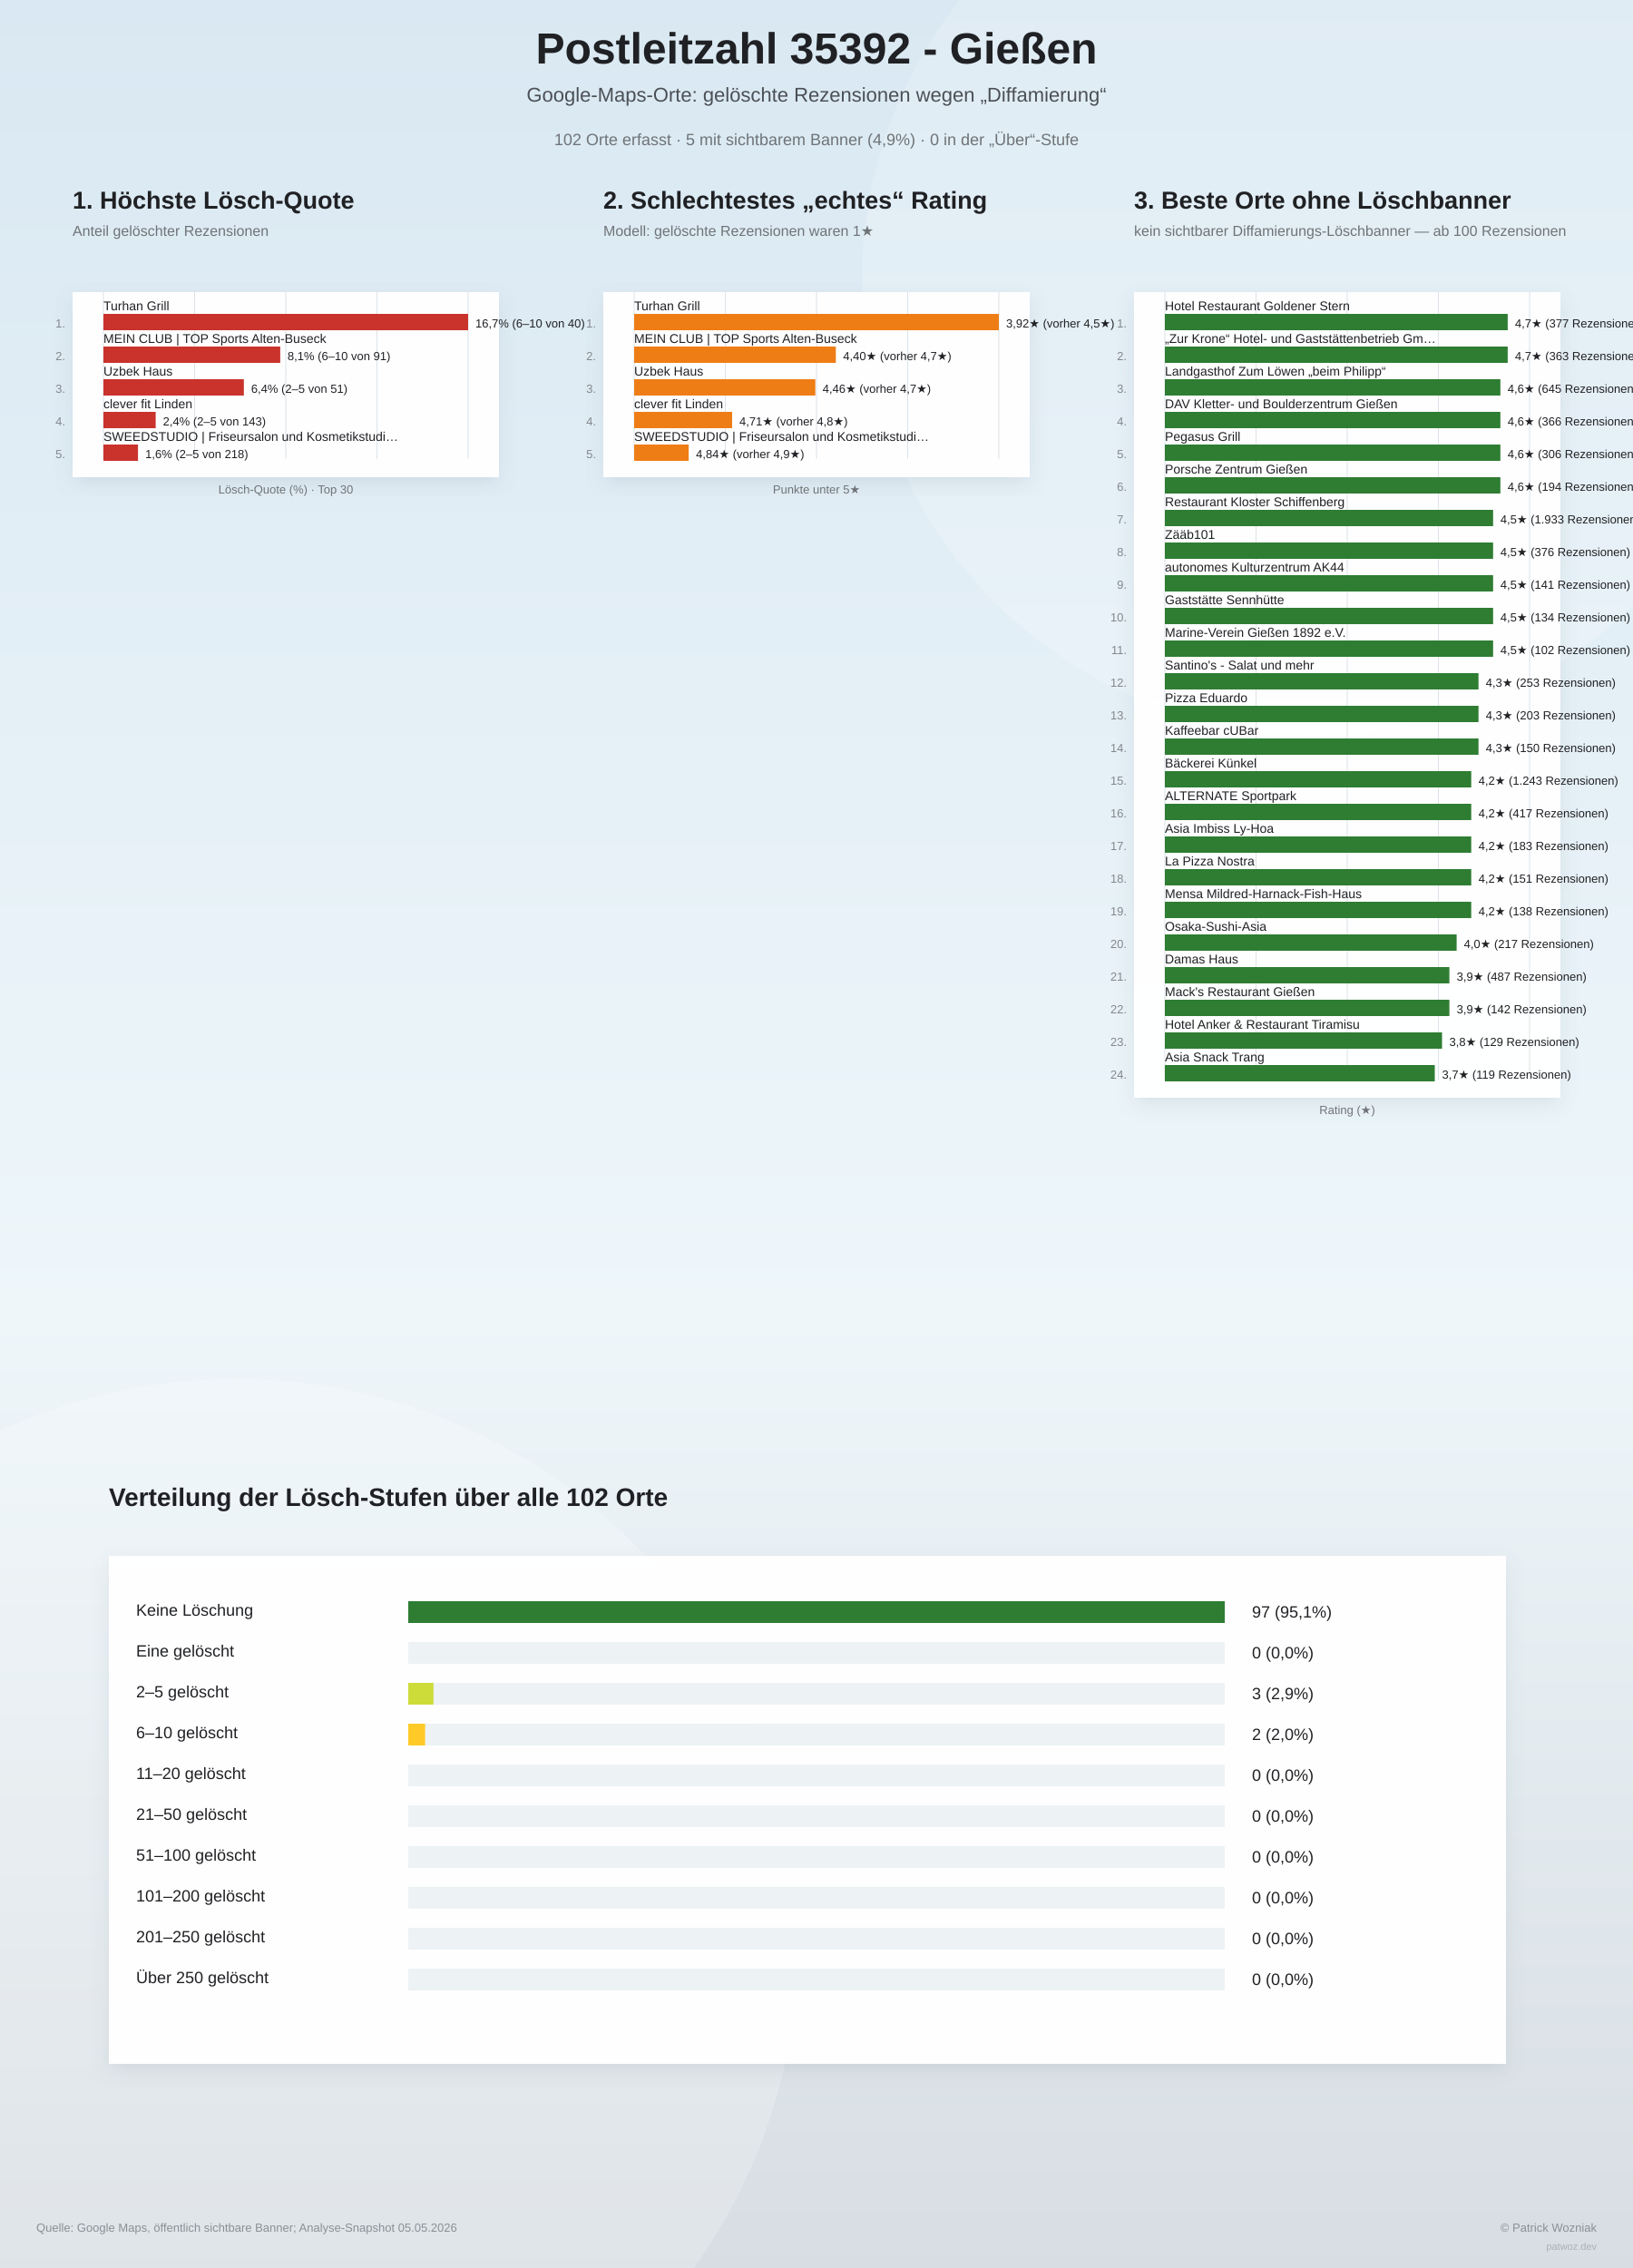
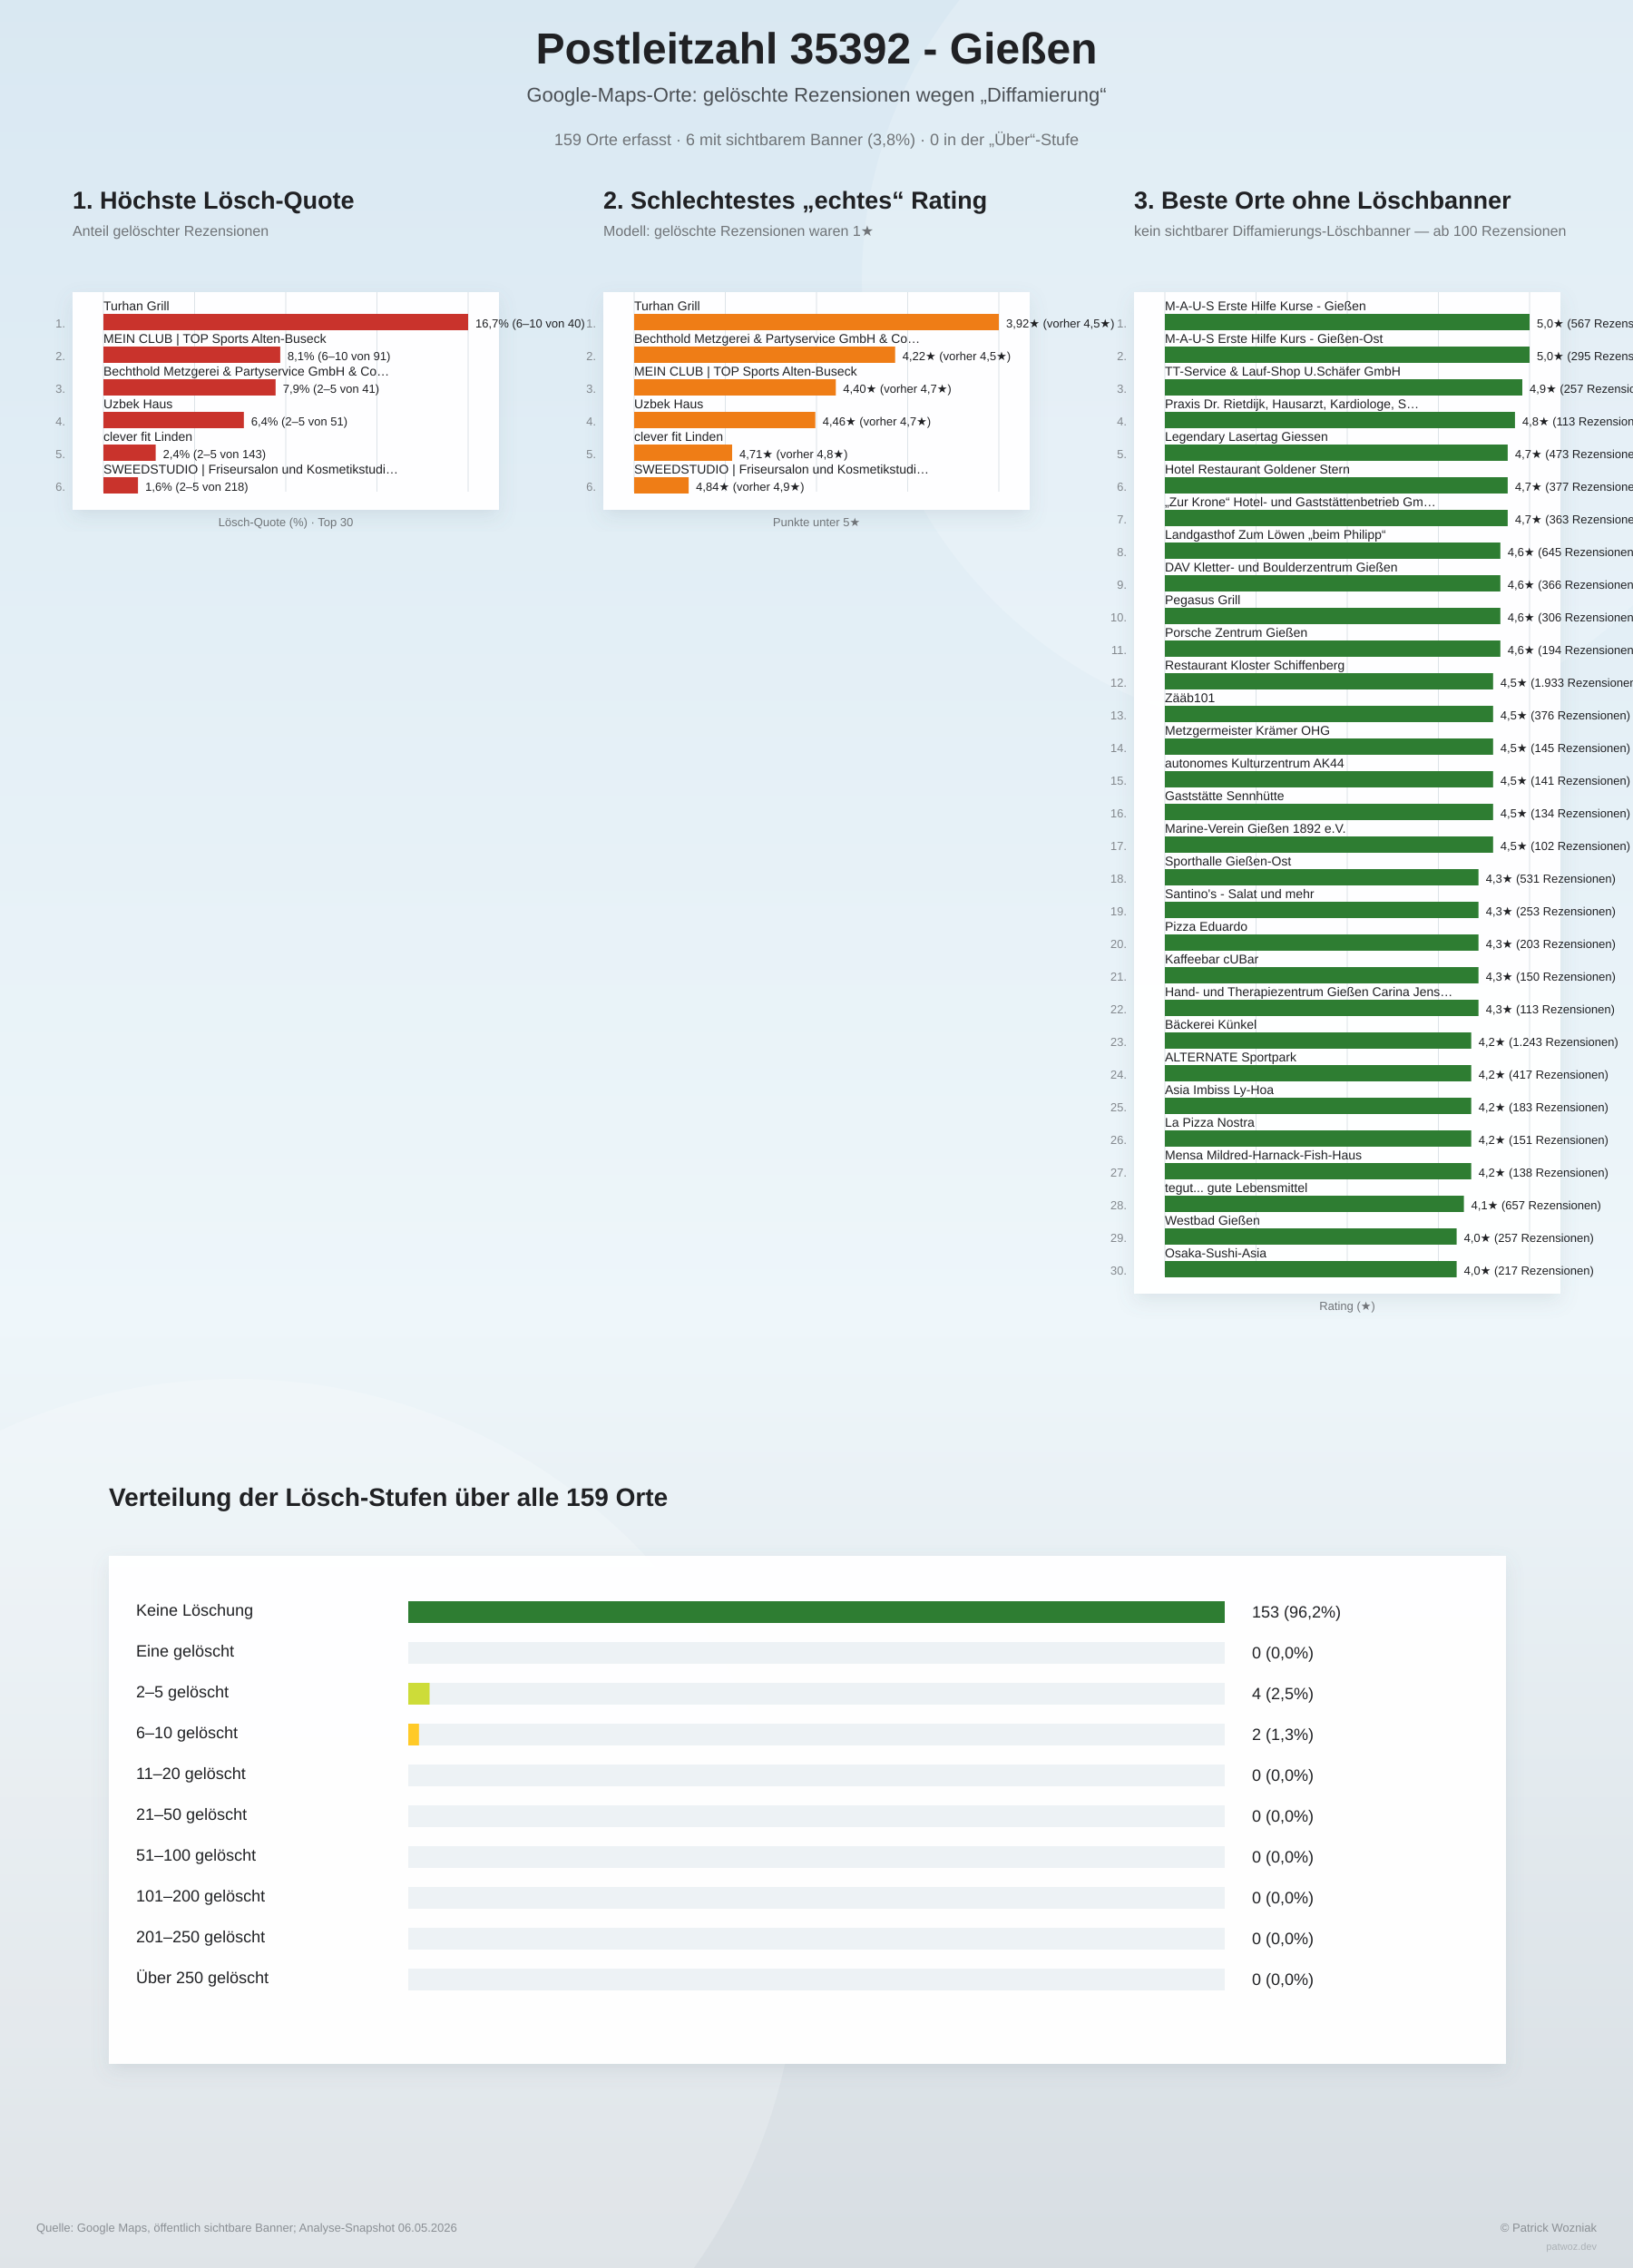
<svg xmlns="http://www.w3.org/2000/svg" width="1800" height="2500" viewBox="0 0 1800 2500">
  <defs>
    <linearGradient id="bg" x1="0" y1="0" x2="0" y2="1">
      <stop offset="0%" stop-color="#d9e8f2" />
      <stop offset="58%" stop-color="#eef6fa" />
      <stop offset="100%" stop-color="#d7dde2" />
    </linearGradient>
    <filter id="softShadow" x="-10%" y="-10%" width="120%" height="120%">
      <feDropShadow dx="0" dy="8" stdDeviation="10" flood-color="#6d7f8a" flood-opacity="0.16" />
    </filter>
  </defs>
  <rect width="100%" height="100%" fill="url(#bg)" />
  <circle cx="1450" cy="310" r="500" fill="#ffffff" opacity="0.18" />
  <circle cx="260" cy="2140" r="620" fill="#ffffff" opacity="0.20" />
  <text x="900" y="70" text-anchor="middle" font-family="Arial, sans-serif" font-size="48" font-weight="800" fill="#202124">Postleitzahl 35392 - Gießen</text>
  <text x="900" y="112" text-anchor="middle" font-family="Arial, sans-serif" font-size="22" fill="#4b5055">Google-Maps-Orte: gelöschte Rezensionen wegen „Diffamierung“</text>
-   <text x="900" y="160" text-anchor="middle" font-family="Arial, sans-serif" font-size="18" fill="#6f7377">102 Orte erfasst · 5 mit sichtbarem Banner (4,9%) · 0 in der „Über“-Stufe</text>
+   <text x="900" y="160" text-anchor="middle" font-family="Arial, sans-serif" font-size="18" fill="#6f7377">159 Orte erfasst · 6 mit sichtbarem Banner (3,8%) · 0 in der „Über“-Stufe</text>
  <g>
    <text x="80" y="230" font-family="Arial, sans-serif" font-size="27" font-weight="800" fill="#202124">1. Höchste Lösch-Quote</text>
    <text x="80" y="260" font-family="Arial, sans-serif" font-size="16" fill="#6f7377">Anteil gelöschter Rezensionen</text>
-     <rect x="80" y="322" width="470" height="204" fill="#ffffff" opacity="0.96" filter="url(#softShadow)" />
-     <line x1="114.0" y1="322" x2="114.0" y2="506.0" stroke="#dde3e8" stroke-width="1" />
-     <line x1="214.5" y1="322" x2="214.5" y2="506.0" stroke="#dde3e8" stroke-width="1" />
-     <line x1="315.0" y1="322" x2="315.0" y2="506.0" stroke="#dde3e8" stroke-width="1" />
-     <line x1="415.5" y1="322" x2="415.5" y2="506.0" stroke="#dde3e8" stroke-width="1" />
-     <line x1="516.0" y1="322" x2="516.0" y2="506.0" stroke="#dde3e8" stroke-width="1" />
+     <rect x="80" y="322" width="470" height="240" fill="#ffffff" opacity="0.96" filter="url(#softShadow)" />
+     <line x1="114.0" y1="322" x2="114.0" y2="542.0" stroke="#dde3e8" stroke-width="1" />
+     <line x1="214.5" y1="322" x2="214.5" y2="542.0" stroke="#dde3e8" stroke-width="1" />
+     <line x1="315.0" y1="322" x2="315.0" y2="542.0" stroke="#dde3e8" stroke-width="1" />
+     <line x1="415.5" y1="322" x2="415.5" y2="542.0" stroke="#dde3e8" stroke-width="1" />
+     <line x1="516.0" y1="322" x2="516.0" y2="542.0" stroke="#dde3e8" stroke-width="1" />
    <text x="72" y="361.0" text-anchor="end" font-family="Arial, sans-serif" font-size="13" fill="#83888d">1.</text>
    <text x="114" y="342.0" font-family="Arial, sans-serif" font-size="14" fill="#202124">Turhan Grill</text>
    <rect x="114" y="346.0" width="402.0" height="18" fill="#c9332c" />
    <text x="524.0" y="361.0" font-family="Arial, sans-serif" font-size="13" fill="#202124">16,7%  (6–10 von 40)</text>
    <text x="72" y="397.0" text-anchor="end" font-family="Arial, sans-serif" font-size="13" fill="#83888d">2.</text>
    <text x="114" y="378.0" font-family="Arial, sans-serif" font-size="14" fill="#202124">MEIN CLUB | TOP Sports Alten-Buseck</text>
    <rect x="114" y="382.0" width="194.9" height="18" fill="#c9332c" />
    <text x="316.9" y="397.0" font-family="Arial, sans-serif" font-size="13" fill="#202124">8,1%  (6–10 von 91)</text>
    <text x="72" y="433.0" text-anchor="end" font-family="Arial, sans-serif" font-size="13" fill="#83888d">3.</text>
-     <text x="114" y="414.0" font-family="Arial, sans-serif" font-size="14" fill="#202124">Uzbek Haus</text>
-     <rect x="114" y="418.0" width="154.8" height="18" fill="#c9332c" />
-     <text x="276.8" y="433.0" font-family="Arial, sans-serif" font-size="13" fill="#202124">6,4%  (2–5 von 51)</text>
+     <text x="114" y="414.0" font-family="Arial, sans-serif" font-size="14" fill="#202124">Bechthold Metzgerei &amp; Partyservice GmbH &amp; Co…</text>
+     <rect x="114" y="418.0" width="189.8" height="18" fill="#c9332c" />
+     <text x="311.8" y="433.0" font-family="Arial, sans-serif" font-size="13" fill="#202124">7,9%  (2–5 von 41)</text>
    <text x="72" y="469.0" text-anchor="end" font-family="Arial, sans-serif" font-size="13" fill="#83888d">4.</text>
-     <text x="114" y="450.0" font-family="Arial, sans-serif" font-size="14" fill="#202124">clever fit Linden</text>
-     <rect x="114" y="454.0" width="57.6" height="18" fill="#c9332c" />
-     <text x="179.6" y="469.0" font-family="Arial, sans-serif" font-size="13" fill="#202124">2,4%  (2–5 von 143)</text>
+     <text x="114" y="450.0" font-family="Arial, sans-serif" font-size="14" fill="#202124">Uzbek Haus</text>
+     <rect x="114" y="454.0" width="154.8" height="18" fill="#c9332c" />
+     <text x="276.8" y="469.0" font-family="Arial, sans-serif" font-size="13" fill="#202124">6,4%  (2–5 von 51)</text>
    <text x="72" y="505.0" text-anchor="end" font-family="Arial, sans-serif" font-size="13" fill="#83888d">5.</text>
-     <text x="114" y="486.0" font-family="Arial, sans-serif" font-size="14" fill="#202124">SWEEDSTUDIO | Friseursalon und Kosmetikstudi…</text>
-     <rect x="114" y="490.0" width="38.1" height="18" fill="#c9332c" />
-     <text x="160.1" y="505.0" font-family="Arial, sans-serif" font-size="13" fill="#202124">1,6%  (2–5 von 218)</text>
-     <text x="315" y="544.0" text-anchor="middle" font-family="Arial, sans-serif" font-size="13" fill="#6f7377">Lösch-Quote (%) · Top 30</text>
+     <text x="114" y="486.0" font-family="Arial, sans-serif" font-size="14" fill="#202124">clever fit Linden</text>
+     <rect x="114" y="490.0" width="57.6" height="18" fill="#c9332c" />
+     <text x="179.6" y="505.0" font-family="Arial, sans-serif" font-size="13" fill="#202124">2,4%  (2–5 von 143)</text>
+     <text x="72" y="541.0" text-anchor="end" font-family="Arial, sans-serif" font-size="13" fill="#83888d">6.</text>
+     <text x="114" y="522.0" font-family="Arial, sans-serif" font-size="14" fill="#202124">SWEEDSTUDIO | Friseursalon und Kosmetikstudi…</text>
+     <rect x="114" y="526.0" width="38.1" height="18" fill="#c9332c" />
+     <text x="160.1" y="541.0" font-family="Arial, sans-serif" font-size="13" fill="#202124">1,6%  (2–5 von 218)</text>
+     <text x="315" y="580.0" text-anchor="middle" font-family="Arial, sans-serif" font-size="13" fill="#6f7377">Lösch-Quote (%) · Top 30</text>
  </g>
  <g>
    <text x="665" y="230" font-family="Arial, sans-serif" font-size="27" font-weight="800" fill="#202124">2. Schlechtestes „echtes“ Rating</text>
    <text x="665" y="260" font-family="Arial, sans-serif" font-size="16" fill="#6f7377">Modell: gelöschte Rezensionen waren 1★</text>
-     <rect x="665" y="322" width="470" height="204" fill="#ffffff" opacity="0.96" filter="url(#softShadow)" />
-     <line x1="699.0" y1="322" x2="699.0" y2="506.0" stroke="#dde3e8" stroke-width="1" />
-     <line x1="799.5" y1="322" x2="799.5" y2="506.0" stroke="#dde3e8" stroke-width="1" />
-     <line x1="900.0" y1="322" x2="900.0" y2="506.0" stroke="#dde3e8" stroke-width="1" />
-     <line x1="1000.5" y1="322" x2="1000.5" y2="506.0" stroke="#dde3e8" stroke-width="1" />
-     <line x1="1101.0" y1="322" x2="1101.0" y2="506.0" stroke="#dde3e8" stroke-width="1" />
+     <rect x="665" y="322" width="470" height="240" fill="#ffffff" opacity="0.96" filter="url(#softShadow)" />
+     <line x1="699.0" y1="322" x2="699.0" y2="542.0" stroke="#dde3e8" stroke-width="1" />
+     <line x1="799.5" y1="322" x2="799.5" y2="542.0" stroke="#dde3e8" stroke-width="1" />
+     <line x1="900.0" y1="322" x2="900.0" y2="542.0" stroke="#dde3e8" stroke-width="1" />
+     <line x1="1000.5" y1="322" x2="1000.5" y2="542.0" stroke="#dde3e8" stroke-width="1" />
+     <line x1="1101.0" y1="322" x2="1101.0" y2="542.0" stroke="#dde3e8" stroke-width="1" />
    <text x="657" y="361.0" text-anchor="end" font-family="Arial, sans-serif" font-size="13" fill="#83888d">1.</text>
    <text x="699" y="342.0" font-family="Arial, sans-serif" font-size="14" fill="#202124">Turhan Grill</text>
    <rect x="699" y="346.0" width="402.0" height="18" fill="#ef7d16" />
    <text x="1109.0" y="361.0" font-family="Arial, sans-serif" font-size="13" fill="#202124">3,92★  (vorher 4,5★)</text>
    <text x="657" y="397.0" text-anchor="end" font-family="Arial, sans-serif" font-size="13" fill="#83888d">2.</text>
-     <text x="699" y="378.0" font-family="Arial, sans-serif" font-size="14" fill="#202124">MEIN CLUB | TOP Sports Alten-Buseck</text>
-     <rect x="699" y="382.0" width="222.3" height="18" fill="#ef7d16" />
-     <text x="929.3" y="397.0" font-family="Arial, sans-serif" font-size="13" fill="#202124">4,40★  (vorher 4,7★)</text>
+     <text x="699" y="378.0" font-family="Arial, sans-serif" font-size="14" fill="#202124">Bechthold Metzgerei &amp; Partyservice GmbH &amp; Co…</text>
+     <rect x="699" y="382.0" width="287.7" height="18" fill="#ef7d16" />
+     <text x="994.7" y="397.0" font-family="Arial, sans-serif" font-size="13" fill="#202124">4,22★  (vorher 4,5★)</text>
    <text x="657" y="433.0" text-anchor="end" font-family="Arial, sans-serif" font-size="13" fill="#83888d">3.</text>
-     <text x="699" y="414.0" font-family="Arial, sans-serif" font-size="14" fill="#202124">Uzbek Haus</text>
-     <rect x="699" y="418.0" width="199.7" height="18" fill="#ef7d16" />
-     <text x="906.7" y="433.0" font-family="Arial, sans-serif" font-size="13" fill="#202124">4,46★  (vorher 4,7★)</text>
+     <text x="699" y="414.0" font-family="Arial, sans-serif" font-size="14" fill="#202124">MEIN CLUB | TOP Sports Alten-Buseck</text>
+     <rect x="699" y="418.0" width="222.3" height="18" fill="#ef7d16" />
+     <text x="929.3" y="433.0" font-family="Arial, sans-serif" font-size="13" fill="#202124">4,40★  (vorher 4,7★)</text>
    <text x="657" y="469.0" text-anchor="end" font-family="Arial, sans-serif" font-size="13" fill="#83888d">4.</text>
-     <text x="699" y="450.0" font-family="Arial, sans-serif" font-size="14" fill="#202124">clever fit Linden</text>
-     <rect x="699" y="454.0" width="108.0" height="18" fill="#ef7d16" />
-     <text x="815.0" y="469.0" font-family="Arial, sans-serif" font-size="13" fill="#202124">4,71★  (vorher 4,8★)</text>
+     <text x="699" y="450.0" font-family="Arial, sans-serif" font-size="14" fill="#202124">Uzbek Haus</text>
+     <rect x="699" y="454.0" width="199.7" height="18" fill="#ef7d16" />
+     <text x="906.7" y="469.0" font-family="Arial, sans-serif" font-size="13" fill="#202124">4,46★  (vorher 4,7★)</text>
    <text x="657" y="505.0" text-anchor="end" font-family="Arial, sans-serif" font-size="13" fill="#83888d">5.</text>
-     <text x="699" y="486.0" font-family="Arial, sans-serif" font-size="14" fill="#202124">SWEEDSTUDIO | Friseursalon und Kosmetikstudi…</text>
-     <rect x="699" y="490.0" width="60.1" height="18" fill="#ef7d16" />
-     <text x="767.1" y="505.0" font-family="Arial, sans-serif" font-size="13" fill="#202124">4,84★  (vorher 4,9★)</text>
-     <text x="900" y="544.0" text-anchor="middle" font-family="Arial, sans-serif" font-size="13" fill="#6f7377">Punkte unter 5★</text>
+     <text x="699" y="486.0" font-family="Arial, sans-serif" font-size="14" fill="#202124">clever fit Linden</text>
+     <rect x="699" y="490.0" width="108.0" height="18" fill="#ef7d16" />
+     <text x="815.0" y="505.0" font-family="Arial, sans-serif" font-size="13" fill="#202124">4,71★  (vorher 4,8★)</text>
+     <text x="657" y="541.0" text-anchor="end" font-family="Arial, sans-serif" font-size="13" fill="#83888d">6.</text>
+     <text x="699" y="522.0" font-family="Arial, sans-serif" font-size="14" fill="#202124">SWEEDSTUDIO | Friseursalon und Kosmetikstudi…</text>
+     <rect x="699" y="526.0" width="60.1" height="18" fill="#ef7d16" />
+     <text x="767.1" y="541.0" font-family="Arial, sans-serif" font-size="13" fill="#202124">4,84★  (vorher 4,9★)</text>
+     <text x="900" y="580.0" text-anchor="middle" font-family="Arial, sans-serif" font-size="13" fill="#6f7377">Punkte unter 5★</text>
  </g>
  <g>
    <text x="1250" y="230" font-family="Arial, sans-serif" font-size="27" font-weight="800" fill="#202124">3. Beste Orte ohne Löschbanner</text>
    <text x="1250" y="260" font-family="Arial, sans-serif" font-size="16" fill="#6f7377">kein sichtbarer Diffamierungs-Löschbanner — ab 100 Rezensionen</text>
-     <rect x="1250" y="322" width="470" height="888" fill="#ffffff" opacity="0.96" filter="url(#softShadow)" />
-     <line x1="1284.0" y1="322" x2="1284.0" y2="1190.0" stroke="#dde3e8" stroke-width="1" />
-     <line x1="1384.5" y1="322" x2="1384.5" y2="1190.0" stroke="#dde3e8" stroke-width="1" />
-     <line x1="1485.0" y1="322" x2="1485.0" y2="1190.0" stroke="#dde3e8" stroke-width="1" />
-     <line x1="1585.5" y1="322" x2="1585.5" y2="1190.0" stroke="#dde3e8" stroke-width="1" />
-     <line x1="1686.0" y1="322" x2="1686.0" y2="1190.0" stroke="#dde3e8" stroke-width="1" />
+     <rect x="1250" y="322" width="470" height="1104" fill="#ffffff" opacity="0.96" filter="url(#softShadow)" />
+     <line x1="1284.0" y1="322" x2="1284.0" y2="1406.0" stroke="#dde3e8" stroke-width="1" />
+     <line x1="1384.5" y1="322" x2="1384.5" y2="1406.0" stroke="#dde3e8" stroke-width="1" />
+     <line x1="1485.0" y1="322" x2="1485.0" y2="1406.0" stroke="#dde3e8" stroke-width="1" />
+     <line x1="1585.5" y1="322" x2="1585.5" y2="1406.0" stroke="#dde3e8" stroke-width="1" />
+     <line x1="1686.0" y1="322" x2="1686.0" y2="1406.0" stroke="#dde3e8" stroke-width="1" />
    <text x="1242" y="361.0" text-anchor="end" font-family="Arial, sans-serif" font-size="13" fill="#83888d">1.</text>
-     <text x="1284" y="342.0" font-family="Arial, sans-serif" font-size="14" fill="#202124">Hotel Restaurant Goldener Stern</text>
-     <rect x="1284" y="346.0" width="377.9" height="18" fill="#2e7d32" />
-     <text x="1669.9" y="361.0" font-family="Arial, sans-serif" font-size="13" fill="#202124">4,7★  (377 Rezensionen)</text>
+     <text x="1284" y="342.0" font-family="Arial, sans-serif" font-size="14" fill="#202124">M-A-U-S Erste Hilfe Kurse - Gießen</text>
+     <rect x="1284" y="346.0" width="402.0" height="18" fill="#2e7d32" />
+     <text x="1694.0" y="361.0" font-family="Arial, sans-serif" font-size="13" fill="#202124">5,0★  (567 Rezensionen)</text>
    <text x="1242" y="397.0" text-anchor="end" font-family="Arial, sans-serif" font-size="13" fill="#83888d">2.</text>
-     <text x="1284" y="378.0" font-family="Arial, sans-serif" font-size="14" fill="#202124">„Zur Krone“ Hotel- und Gaststättenbetrieb Gm…</text>
-     <rect x="1284" y="382.0" width="377.9" height="18" fill="#2e7d32" />
-     <text x="1669.9" y="397.0" font-family="Arial, sans-serif" font-size="13" fill="#202124">4,7★  (363 Rezensionen)</text>
+     <text x="1284" y="378.0" font-family="Arial, sans-serif" font-size="14" fill="#202124">M-A-U-S Erste Hilfe Kurs - Gießen-Ost</text>
+     <rect x="1284" y="382.0" width="402.0" height="18" fill="#2e7d32" />
+     <text x="1694.0" y="397.0" font-family="Arial, sans-serif" font-size="13" fill="#202124">5,0★  (295 Rezensionen)</text>
    <text x="1242" y="433.0" text-anchor="end" font-family="Arial, sans-serif" font-size="13" fill="#83888d">3.</text>
-     <text x="1284" y="414.0" font-family="Arial, sans-serif" font-size="14" fill="#202124">Landgasthof Zum Löwen „beim Philipp“</text>
-     <rect x="1284" y="418.0" width="369.8" height="18" fill="#2e7d32" />
-     <text x="1661.8" y="433.0" font-family="Arial, sans-serif" font-size="13" fill="#202124">4,6★  (645 Rezensionen)</text>
+     <text x="1284" y="414.0" font-family="Arial, sans-serif" font-size="14" fill="#202124">TT-Service &amp; Lauf-Shop U.Schäfer GmbH</text>
+     <rect x="1284" y="418.0" width="394.0" height="18" fill="#2e7d32" />
+     <text x="1686.0" y="433.0" font-family="Arial, sans-serif" font-size="13" fill="#202124">4,9★  (257 Rezensionen)</text>
    <text x="1242" y="469.0" text-anchor="end" font-family="Arial, sans-serif" font-size="13" fill="#83888d">4.</text>
-     <text x="1284" y="450.0" font-family="Arial, sans-serif" font-size="14" fill="#202124">DAV Kletter- und Boulderzentrum Gießen</text>
-     <rect x="1284" y="454.0" width="369.8" height="18" fill="#2e7d32" />
-     <text x="1661.8" y="469.0" font-family="Arial, sans-serif" font-size="13" fill="#202124">4,6★  (366 Rezensionen)</text>
+     <text x="1284" y="450.0" font-family="Arial, sans-serif" font-size="14" fill="#202124">Praxis Dr. Rietdijk, Hausarzt, Kardiologe, S…</text>
+     <rect x="1284" y="454.0" width="385.9" height="18" fill="#2e7d32" />
+     <text x="1677.9" y="469.0" font-family="Arial, sans-serif" font-size="13" fill="#202124">4,8★  (113 Rezensionen)</text>
    <text x="1242" y="505.0" text-anchor="end" font-family="Arial, sans-serif" font-size="13" fill="#83888d">5.</text>
-     <text x="1284" y="486.0" font-family="Arial, sans-serif" font-size="14" fill="#202124">Pegasus Grill</text>
-     <rect x="1284" y="490.0" width="369.8" height="18" fill="#2e7d32" />
-     <text x="1661.8" y="505.0" font-family="Arial, sans-serif" font-size="13" fill="#202124">4,6★  (306 Rezensionen)</text>
+     <text x="1284" y="486.0" font-family="Arial, sans-serif" font-size="14" fill="#202124">Legendary Lasertag Giessen</text>
+     <rect x="1284" y="490.0" width="377.9" height="18" fill="#2e7d32" />
+     <text x="1669.9" y="505.0" font-family="Arial, sans-serif" font-size="13" fill="#202124">4,7★  (473 Rezensionen)</text>
    <text x="1242" y="541.0" text-anchor="end" font-family="Arial, sans-serif" font-size="13" fill="#83888d">6.</text>
-     <text x="1284" y="522.0" font-family="Arial, sans-serif" font-size="14" fill="#202124">Porsche Zentrum Gießen</text>
-     <rect x="1284" y="526.0" width="369.8" height="18" fill="#2e7d32" />
-     <text x="1661.8" y="541.0" font-family="Arial, sans-serif" font-size="13" fill="#202124">4,6★  (194 Rezensionen)</text>
+     <text x="1284" y="522.0" font-family="Arial, sans-serif" font-size="14" fill="#202124">Hotel Restaurant Goldener Stern</text>
+     <rect x="1284" y="526.0" width="377.9" height="18" fill="#2e7d32" />
+     <text x="1669.9" y="541.0" font-family="Arial, sans-serif" font-size="13" fill="#202124">4,7★  (377 Rezensionen)</text>
    <text x="1242" y="577.0" text-anchor="end" font-family="Arial, sans-serif" font-size="13" fill="#83888d">7.</text>
-     <text x="1284" y="558.0" font-family="Arial, sans-serif" font-size="14" fill="#202124">Restaurant Kloster Schiffenberg</text>
-     <rect x="1284" y="562.0" width="361.8" height="18" fill="#2e7d32" />
-     <text x="1653.8" y="577.0" font-family="Arial, sans-serif" font-size="13" fill="#202124">4,5★  (1.933 Rezensionen)</text>
+     <text x="1284" y="558.0" font-family="Arial, sans-serif" font-size="14" fill="#202124">„Zur Krone“ Hotel- und Gaststättenbetrieb Gm…</text>
+     <rect x="1284" y="562.0" width="377.9" height="18" fill="#2e7d32" />
+     <text x="1669.9" y="577.0" font-family="Arial, sans-serif" font-size="13" fill="#202124">4,7★  (363 Rezensionen)</text>
    <text x="1242" y="613.0" text-anchor="end" font-family="Arial, sans-serif" font-size="13" fill="#83888d">8.</text>
-     <text x="1284" y="594.0" font-family="Arial, sans-serif" font-size="14" fill="#202124">Zääb101</text>
-     <rect x="1284" y="598.0" width="361.8" height="18" fill="#2e7d32" />
-     <text x="1653.8" y="613.0" font-family="Arial, sans-serif" font-size="13" fill="#202124">4,5★  (376 Rezensionen)</text>
+     <text x="1284" y="594.0" font-family="Arial, sans-serif" font-size="14" fill="#202124">Landgasthof Zum Löwen „beim Philipp“</text>
+     <rect x="1284" y="598.0" width="369.8" height="18" fill="#2e7d32" />
+     <text x="1661.8" y="613.0" font-family="Arial, sans-serif" font-size="13" fill="#202124">4,6★  (645 Rezensionen)</text>
    <text x="1242" y="649.0" text-anchor="end" font-family="Arial, sans-serif" font-size="13" fill="#83888d">9.</text>
-     <text x="1284" y="630.0" font-family="Arial, sans-serif" font-size="14" fill="#202124">autonomes Kulturzentrum AK44</text>
-     <rect x="1284" y="634.0" width="361.8" height="18" fill="#2e7d32" />
-     <text x="1653.8" y="649.0" font-family="Arial, sans-serif" font-size="13" fill="#202124">4,5★  (141 Rezensionen)</text>
+     <text x="1284" y="630.0" font-family="Arial, sans-serif" font-size="14" fill="#202124">DAV Kletter- und Boulderzentrum Gießen</text>
+     <rect x="1284" y="634.0" width="369.8" height="18" fill="#2e7d32" />
+     <text x="1661.8" y="649.0" font-family="Arial, sans-serif" font-size="13" fill="#202124">4,6★  (366 Rezensionen)</text>
    <text x="1242" y="685.0" text-anchor="end" font-family="Arial, sans-serif" font-size="13" fill="#83888d">10.</text>
-     <text x="1284" y="666.0" font-family="Arial, sans-serif" font-size="14" fill="#202124">Gaststätte Sennhütte</text>
-     <rect x="1284" y="670.0" width="361.8" height="18" fill="#2e7d32" />
-     <text x="1653.8" y="685.0" font-family="Arial, sans-serif" font-size="13" fill="#202124">4,5★  (134 Rezensionen)</text>
+     <text x="1284" y="666.0" font-family="Arial, sans-serif" font-size="14" fill="#202124">Pegasus Grill</text>
+     <rect x="1284" y="670.0" width="369.8" height="18" fill="#2e7d32" />
+     <text x="1661.8" y="685.0" font-family="Arial, sans-serif" font-size="13" fill="#202124">4,6★  (306 Rezensionen)</text>
    <text x="1242" y="721.0" text-anchor="end" font-family="Arial, sans-serif" font-size="13" fill="#83888d">11.</text>
-     <text x="1284" y="702.0" font-family="Arial, sans-serif" font-size="14" fill="#202124">Marine-Verein Gießen 1892 e.V.</text>
-     <rect x="1284" y="706.0" width="361.8" height="18" fill="#2e7d32" />
-     <text x="1653.8" y="721.0" font-family="Arial, sans-serif" font-size="13" fill="#202124">4,5★  (102 Rezensionen)</text>
+     <text x="1284" y="702.0" font-family="Arial, sans-serif" font-size="14" fill="#202124">Porsche Zentrum Gießen</text>
+     <rect x="1284" y="706.0" width="369.8" height="18" fill="#2e7d32" />
+     <text x="1661.8" y="721.0" font-family="Arial, sans-serif" font-size="13" fill="#202124">4,6★  (194 Rezensionen)</text>
    <text x="1242" y="757.0" text-anchor="end" font-family="Arial, sans-serif" font-size="13" fill="#83888d">12.</text>
-     <text x="1284" y="738.0" font-family="Arial, sans-serif" font-size="14" fill="#202124">Santino's - Salat und mehr</text>
-     <rect x="1284" y="742.0" width="345.7" height="18" fill="#2e7d32" />
-     <text x="1637.7" y="757.0" font-family="Arial, sans-serif" font-size="13" fill="#202124">4,3★  (253 Rezensionen)</text>
+     <text x="1284" y="738.0" font-family="Arial, sans-serif" font-size="14" fill="#202124">Restaurant Kloster Schiffenberg</text>
+     <rect x="1284" y="742.0" width="361.8" height="18" fill="#2e7d32" />
+     <text x="1653.8" y="757.0" font-family="Arial, sans-serif" font-size="13" fill="#202124">4,5★  (1.933 Rezensionen)</text>
    <text x="1242" y="793.0" text-anchor="end" font-family="Arial, sans-serif" font-size="13" fill="#83888d">13.</text>
-     <text x="1284" y="774.0" font-family="Arial, sans-serif" font-size="14" fill="#202124">Pizza Eduardo</text>
-     <rect x="1284" y="778.0" width="345.7" height="18" fill="#2e7d32" />
-     <text x="1637.7" y="793.0" font-family="Arial, sans-serif" font-size="13" fill="#202124">4,3★  (203 Rezensionen)</text>
+     <text x="1284" y="774.0" font-family="Arial, sans-serif" font-size="14" fill="#202124">Zääb101</text>
+     <rect x="1284" y="778.0" width="361.8" height="18" fill="#2e7d32" />
+     <text x="1653.8" y="793.0" font-family="Arial, sans-serif" font-size="13" fill="#202124">4,5★  (376 Rezensionen)</text>
    <text x="1242" y="829.0" text-anchor="end" font-family="Arial, sans-serif" font-size="13" fill="#83888d">14.</text>
-     <text x="1284" y="810.0" font-family="Arial, sans-serif" font-size="14" fill="#202124">Kaffeebar cUBar</text>
-     <rect x="1284" y="814.0" width="345.7" height="18" fill="#2e7d32" />
-     <text x="1637.7" y="829.0" font-family="Arial, sans-serif" font-size="13" fill="#202124">4,3★  (150 Rezensionen)</text>
+     <text x="1284" y="810.0" font-family="Arial, sans-serif" font-size="14" fill="#202124">Metzgermeister Krämer OHG</text>
+     <rect x="1284" y="814.0" width="361.8" height="18" fill="#2e7d32" />
+     <text x="1653.8" y="829.0" font-family="Arial, sans-serif" font-size="13" fill="#202124">4,5★  (145 Rezensionen)</text>
    <text x="1242" y="865.0" text-anchor="end" font-family="Arial, sans-serif" font-size="13" fill="#83888d">15.</text>
-     <text x="1284" y="846.0" font-family="Arial, sans-serif" font-size="14" fill="#202124">Bäckerei Künkel</text>
-     <rect x="1284" y="850.0" width="337.7" height="18" fill="#2e7d32" />
-     <text x="1629.7" y="865.0" font-family="Arial, sans-serif" font-size="13" fill="#202124">4,2★  (1.243 Rezensionen)</text>
+     <text x="1284" y="846.0" font-family="Arial, sans-serif" font-size="14" fill="#202124">autonomes Kulturzentrum AK44</text>
+     <rect x="1284" y="850.0" width="361.8" height="18" fill="#2e7d32" />
+     <text x="1653.8" y="865.0" font-family="Arial, sans-serif" font-size="13" fill="#202124">4,5★  (141 Rezensionen)</text>
    <text x="1242" y="901.0" text-anchor="end" font-family="Arial, sans-serif" font-size="13" fill="#83888d">16.</text>
-     <text x="1284" y="882.0" font-family="Arial, sans-serif" font-size="14" fill="#202124">ALTERNATE Sportpark</text>
-     <rect x="1284" y="886.0" width="337.7" height="18" fill="#2e7d32" />
-     <text x="1629.7" y="901.0" font-family="Arial, sans-serif" font-size="13" fill="#202124">4,2★  (417 Rezensionen)</text>
+     <text x="1284" y="882.0" font-family="Arial, sans-serif" font-size="14" fill="#202124">Gaststätte Sennhütte</text>
+     <rect x="1284" y="886.0" width="361.8" height="18" fill="#2e7d32" />
+     <text x="1653.8" y="901.0" font-family="Arial, sans-serif" font-size="13" fill="#202124">4,5★  (134 Rezensionen)</text>
    <text x="1242" y="937.0" text-anchor="end" font-family="Arial, sans-serif" font-size="13" fill="#83888d">17.</text>
-     <text x="1284" y="918.0" font-family="Arial, sans-serif" font-size="14" fill="#202124">Asia Imbiss Ly-Hoa</text>
-     <rect x="1284" y="922.0" width="337.7" height="18" fill="#2e7d32" />
-     <text x="1629.7" y="937.0" font-family="Arial, sans-serif" font-size="13" fill="#202124">4,2★  (183 Rezensionen)</text>
+     <text x="1284" y="918.0" font-family="Arial, sans-serif" font-size="14" fill="#202124">Marine-Verein Gießen 1892 e.V.</text>
+     <rect x="1284" y="922.0" width="361.8" height="18" fill="#2e7d32" />
+     <text x="1653.8" y="937.0" font-family="Arial, sans-serif" font-size="13" fill="#202124">4,5★  (102 Rezensionen)</text>
    <text x="1242" y="973.0" text-anchor="end" font-family="Arial, sans-serif" font-size="13" fill="#83888d">18.</text>
-     <text x="1284" y="954.0" font-family="Arial, sans-serif" font-size="14" fill="#202124">La Pizza Nostra</text>
-     <rect x="1284" y="958.0" width="337.7" height="18" fill="#2e7d32" />
-     <text x="1629.7" y="973.0" font-family="Arial, sans-serif" font-size="13" fill="#202124">4,2★  (151 Rezensionen)</text>
+     <text x="1284" y="954.0" font-family="Arial, sans-serif" font-size="14" fill="#202124">Sporthalle Gießen-Ost</text>
+     <rect x="1284" y="958.0" width="345.7" height="18" fill="#2e7d32" />
+     <text x="1637.7" y="973.0" font-family="Arial, sans-serif" font-size="13" fill="#202124">4,3★  (531 Rezensionen)</text>
    <text x="1242" y="1009.0" text-anchor="end" font-family="Arial, sans-serif" font-size="13" fill="#83888d">19.</text>
-     <text x="1284" y="990.0" font-family="Arial, sans-serif" font-size="14" fill="#202124">Mensa Mildred-Harnack-Fish-Haus</text>
-     <rect x="1284" y="994.0" width="337.7" height="18" fill="#2e7d32" />
-     <text x="1629.7" y="1009.0" font-family="Arial, sans-serif" font-size="13" fill="#202124">4,2★  (138 Rezensionen)</text>
+     <text x="1284" y="990.0" font-family="Arial, sans-serif" font-size="14" fill="#202124">Santino's - Salat und mehr</text>
+     <rect x="1284" y="994.0" width="345.7" height="18" fill="#2e7d32" />
+     <text x="1637.7" y="1009.0" font-family="Arial, sans-serif" font-size="13" fill="#202124">4,3★  (253 Rezensionen)</text>
    <text x="1242" y="1045.0" text-anchor="end" font-family="Arial, sans-serif" font-size="13" fill="#83888d">20.</text>
-     <text x="1284" y="1026.0" font-family="Arial, sans-serif" font-size="14" fill="#202124">Osaka-Sushi-Asia</text>
-     <rect x="1284" y="1030.0" width="321.6" height="18" fill="#2e7d32" />
-     <text x="1613.6" y="1045.0" font-family="Arial, sans-serif" font-size="13" fill="#202124">4,0★  (217 Rezensionen)</text>
+     <text x="1284" y="1026.0" font-family="Arial, sans-serif" font-size="14" fill="#202124">Pizza Eduardo</text>
+     <rect x="1284" y="1030.0" width="345.7" height="18" fill="#2e7d32" />
+     <text x="1637.7" y="1045.0" font-family="Arial, sans-serif" font-size="13" fill="#202124">4,3★  (203 Rezensionen)</text>
    <text x="1242" y="1081.0" text-anchor="end" font-family="Arial, sans-serif" font-size="13" fill="#83888d">21.</text>
-     <text x="1284" y="1062.0" font-family="Arial, sans-serif" font-size="14" fill="#202124">Damas Haus</text>
-     <rect x="1284" y="1066.0" width="313.6" height="18" fill="#2e7d32" />
-     <text x="1605.6" y="1081.0" font-family="Arial, sans-serif" font-size="13" fill="#202124">3,9★  (487 Rezensionen)</text>
+     <text x="1284" y="1062.0" font-family="Arial, sans-serif" font-size="14" fill="#202124">Kaffeebar cUBar</text>
+     <rect x="1284" y="1066.0" width="345.7" height="18" fill="#2e7d32" />
+     <text x="1637.7" y="1081.0" font-family="Arial, sans-serif" font-size="13" fill="#202124">4,3★  (150 Rezensionen)</text>
    <text x="1242" y="1117.0" text-anchor="end" font-family="Arial, sans-serif" font-size="13" fill="#83888d">22.</text>
-     <text x="1284" y="1098.0" font-family="Arial, sans-serif" font-size="14" fill="#202124">Mack's Restaurant Gießen</text>
-     <rect x="1284" y="1102.0" width="313.6" height="18" fill="#2e7d32" />
-     <text x="1605.6" y="1117.0" font-family="Arial, sans-serif" font-size="13" fill="#202124">3,9★  (142 Rezensionen)</text>
+     <text x="1284" y="1098.0" font-family="Arial, sans-serif" font-size="14" fill="#202124">Hand- und Therapiezentrum Gießen Carina Jens…</text>
+     <rect x="1284" y="1102.0" width="345.7" height="18" fill="#2e7d32" />
+     <text x="1637.7" y="1117.0" font-family="Arial, sans-serif" font-size="13" fill="#202124">4,3★  (113 Rezensionen)</text>
    <text x="1242" y="1153.0" text-anchor="end" font-family="Arial, sans-serif" font-size="13" fill="#83888d">23.</text>
-     <text x="1284" y="1134.0" font-family="Arial, sans-serif" font-size="14" fill="#202124">Hotel Anker &amp; Restaurant Tiramisu</text>
-     <rect x="1284" y="1138.0" width="305.5" height="18" fill="#2e7d32" />
-     <text x="1597.5" y="1153.0" font-family="Arial, sans-serif" font-size="13" fill="#202124">3,8★  (129 Rezensionen)</text>
+     <text x="1284" y="1134.0" font-family="Arial, sans-serif" font-size="14" fill="#202124">Bäckerei Künkel</text>
+     <rect x="1284" y="1138.0" width="337.7" height="18" fill="#2e7d32" />
+     <text x="1629.7" y="1153.0" font-family="Arial, sans-serif" font-size="13" fill="#202124">4,2★  (1.243 Rezensionen)</text>
    <text x="1242" y="1189.0" text-anchor="end" font-family="Arial, sans-serif" font-size="13" fill="#83888d">24.</text>
-     <text x="1284" y="1170.0" font-family="Arial, sans-serif" font-size="14" fill="#202124">Asia Snack Trang</text>
-     <rect x="1284" y="1174.0" width="297.5" height="18" fill="#2e7d32" />
-     <text x="1589.5" y="1189.0" font-family="Arial, sans-serif" font-size="13" fill="#202124">3,7★  (119 Rezensionen)</text>
-     <text x="1485" y="1228.0" text-anchor="middle" font-family="Arial, sans-serif" font-size="13" fill="#6f7377">Rating (★)</text>
-   </g>
-   <g>
-     <text x="120" y="1660" font-family="Arial, sans-serif" font-size="28" font-weight="800" fill="#202124">Verteilung der Lösch-Stufen über alle 102 Orte</text>
+     <text x="1284" y="1170.0" font-family="Arial, sans-serif" font-size="14" fill="#202124">ALTERNATE Sportpark</text>
+     <rect x="1284" y="1174.0" width="337.7" height="18" fill="#2e7d32" />
+     <text x="1629.7" y="1189.0" font-family="Arial, sans-serif" font-size="13" fill="#202124">4,2★  (417 Rezensionen)</text>
+     <text x="1242" y="1225.0" text-anchor="end" font-family="Arial, sans-serif" font-size="13" fill="#83888d">25.</text>
+     <text x="1284" y="1206.0" font-family="Arial, sans-serif" font-size="14" fill="#202124">Asia Imbiss Ly-Hoa</text>
+     <rect x="1284" y="1210.0" width="337.7" height="18" fill="#2e7d32" />
+     <text x="1629.7" y="1225.0" font-family="Arial, sans-serif" font-size="13" fill="#202124">4,2★  (183 Rezensionen)</text>
+     <text x="1242" y="1261.0" text-anchor="end" font-family="Arial, sans-serif" font-size="13" fill="#83888d">26.</text>
+     <text x="1284" y="1242.0" font-family="Arial, sans-serif" font-size="14" fill="#202124">La Pizza Nostra</text>
+     <rect x="1284" y="1246.0" width="337.7" height="18" fill="#2e7d32" />
+     <text x="1629.7" y="1261.0" font-family="Arial, sans-serif" font-size="13" fill="#202124">4,2★  (151 Rezensionen)</text>
+     <text x="1242" y="1297.0" text-anchor="end" font-family="Arial, sans-serif" font-size="13" fill="#83888d">27.</text>
+     <text x="1284" y="1278.0" font-family="Arial, sans-serif" font-size="14" fill="#202124">Mensa Mildred-Harnack-Fish-Haus</text>
+     <rect x="1284" y="1282.0" width="337.7" height="18" fill="#2e7d32" />
+     <text x="1629.7" y="1297.0" font-family="Arial, sans-serif" font-size="13" fill="#202124">4,2★  (138 Rezensionen)</text>
+     <text x="1242" y="1333.0" text-anchor="end" font-family="Arial, sans-serif" font-size="13" fill="#83888d">28.</text>
+     <text x="1284" y="1314.0" font-family="Arial, sans-serif" font-size="14" fill="#202124">tegut... gute Lebensmittel</text>
+     <rect x="1284" y="1318.0" width="329.6" height="18" fill="#2e7d32" />
+     <text x="1621.6" y="1333.0" font-family="Arial, sans-serif" font-size="13" fill="#202124">4,1★  (657 Rezensionen)</text>
+     <text x="1242" y="1369.0" text-anchor="end" font-family="Arial, sans-serif" font-size="13" fill="#83888d">29.</text>
+     <text x="1284" y="1350.0" font-family="Arial, sans-serif" font-size="14" fill="#202124">Westbad Gießen</text>
+     <rect x="1284" y="1354.0" width="321.6" height="18" fill="#2e7d32" />
+     <text x="1613.6" y="1369.0" font-family="Arial, sans-serif" font-size="13" fill="#202124">4,0★  (257 Rezensionen)</text>
+     <text x="1242" y="1405.0" text-anchor="end" font-family="Arial, sans-serif" font-size="13" fill="#83888d">30.</text>
+     <text x="1284" y="1386.0" font-family="Arial, sans-serif" font-size="14" fill="#202124">Osaka-Sushi-Asia</text>
+     <rect x="1284" y="1390.0" width="321.6" height="18" fill="#2e7d32" />
+     <text x="1613.6" y="1405.0" font-family="Arial, sans-serif" font-size="13" fill="#202124">4,0★  (217 Rezensionen)</text>
+     <text x="1485" y="1444.0" text-anchor="middle" font-family="Arial, sans-serif" font-size="13" fill="#6f7377">Rating (★)</text>
+   </g>
+   <g>
+     <text x="120" y="1660" font-family="Arial, sans-serif" font-size="28" font-weight="800" fill="#202124">Verteilung der Lösch-Stufen über alle 159 Orte</text>
    <rect x="120" y="1715" width="1540" height="560" fill="#ffffff" opacity="0.96" filter="url(#softShadow)" />
    <text x="150" y="1781" font-family="Arial, sans-serif" font-size="18" fill="#202124">Keine Löschung</text>
    <rect x="450" y="1765" width="900" height="24" fill="#edf2f5" />
    <rect x="450" y="1765" width="900.0" height="24" fill="#2e7d32" />
-     <text x="1380" y="1783" font-family="Arial, sans-serif" font-size="18" fill="#202124">97 (95,1%)</text>
+     <text x="1380" y="1783" font-family="Arial, sans-serif" font-size="18" fill="#202124">153 (96,2%)</text>
    <text x="150" y="1826" font-family="Arial, sans-serif" font-size="18" fill="#202124">Eine gelöscht</text>
    <rect x="450" y="1810" width="900" height="24" fill="#edf2f5" />
    <rect x="450" y="1810" width="0.0" height="24" fill="#8bc34a" />
    <text x="1380" y="1828" font-family="Arial, sans-serif" font-size="18" fill="#202124">0 (0,0%)</text>
    <text x="150" y="1871" font-family="Arial, sans-serif" font-size="18" fill="#202124">2–5 gelöscht</text>
    <rect x="450" y="1855" width="900" height="24" fill="#edf2f5" />
-     <rect x="450" y="1855" width="27.8" height="24" fill="#cddc39" />
-     <text x="1380" y="1873" font-family="Arial, sans-serif" font-size="18" fill="#202124">3 (2,9%)</text>
+     <rect x="450" y="1855" width="23.5" height="24" fill="#cddc39" />
+     <text x="1380" y="1873" font-family="Arial, sans-serif" font-size="18" fill="#202124">4 (2,5%)</text>
    <text x="150" y="1916" font-family="Arial, sans-serif" font-size="18" fill="#202124">6–10 gelöscht</text>
    <rect x="450" y="1900" width="900" height="24" fill="#edf2f5" />
-     <rect x="450" y="1900" width="18.6" height="24" fill="#ffca28" />
-     <text x="1380" y="1918" font-family="Arial, sans-serif" font-size="18" fill="#202124">2 (2,0%)</text>
+     <rect x="450" y="1900" width="11.8" height="24" fill="#ffca28" />
+     <text x="1380" y="1918" font-family="Arial, sans-serif" font-size="18" fill="#202124">2 (1,3%)</text>
    <text x="150" y="1961" font-family="Arial, sans-serif" font-size="18" fill="#202124">11–20 gelöscht</text>
    <rect x="450" y="1945" width="900" height="24" fill="#edf2f5" />
    <rect x="450" y="1945" width="0.0" height="24" fill="#ff9f1c" />
    <text x="1380" y="1963" font-family="Arial, sans-serif" font-size="18" fill="#202124">0 (0,0%)</text>
    <text x="150" y="2006" font-family="Arial, sans-serif" font-size="18" fill="#202124">21–50 gelöscht</text>
    <rect x="450" y="1990" width="900" height="24" fill="#edf2f5" />
    <rect x="450" y="1990" width="0.0" height="24" fill="#ff6d00" />
    <text x="1380" y="2008" font-family="Arial, sans-serif" font-size="18" fill="#202124">0 (0,0%)</text>
    <text x="150" y="2051" font-family="Arial, sans-serif" font-size="18" fill="#202124">51–100 gelöscht</text>
    <rect x="450" y="2035" width="900" height="24" fill="#edf2f5" />
    <rect x="450" y="2035" width="0.0" height="24" fill="#e5391b" />
    <text x="1380" y="2053" font-family="Arial, sans-serif" font-size="18" fill="#202124">0 (0,0%)</text>
    <text x="150" y="2096" font-family="Arial, sans-serif" font-size="18" fill="#202124">101–200 gelöscht</text>
    <rect x="450" y="2080" width="900" height="24" fill="#edf2f5" />
    <rect x="450" y="2080" width="0.0" height="24" fill="#c62828" />
    <text x="1380" y="2098" font-family="Arial, sans-serif" font-size="18" fill="#202124">0 (0,0%)</text>
    <text x="150" y="2141" font-family="Arial, sans-serif" font-size="18" fill="#202124">201–250 gelöscht</text>
    <rect x="450" y="2125" width="900" height="24" fill="#edf2f5" />
    <rect x="450" y="2125" width="0.0" height="24" fill="#8e1919" />
    <text x="1380" y="2143" font-family="Arial, sans-serif" font-size="18" fill="#202124">0 (0,0%)</text>
    <text x="150" y="2186" font-family="Arial, sans-serif" font-size="18" fill="#202124">Über 250 gelöscht</text>
    <rect x="450" y="2170" width="900" height="24" fill="#edf2f5" />
    <rect x="450" y="2170" width="0.0" height="24" fill="#5b0f0f" />
    <text x="1380" y="2188" font-family="Arial, sans-serif" font-size="18" fill="#202124">0 (0,0%)</text>
  </g>
-   <text x="40" y="2460" font-family="Arial, sans-serif" font-size="13" fill="#8a8f94">Quelle: Google Maps, öffentlich sichtbare Banner; Analyse-Snapshot 05.05.2026</text>
+   <text x="40" y="2460" font-family="Arial, sans-serif" font-size="13" fill="#8a8f94">Quelle: Google Maps, öffentlich sichtbare Banner; Analyse-Snapshot 06.05.2026</text>
  <text x="1760" y="2460" text-anchor="end" font-family="Arial, sans-serif" font-size="13" fill="#8a8f94">© <a href="https://patwoz.dev" target="_blank" style="fill:#8a8f94;text-decoration:none">Patrick Wozniak</a>
  </text>
  <text x="1760" y="2480" text-anchor="end" font-family="Arial, sans-serif" font-size="11" fill="#aab0b5">patwoz.dev</text>
</svg>
